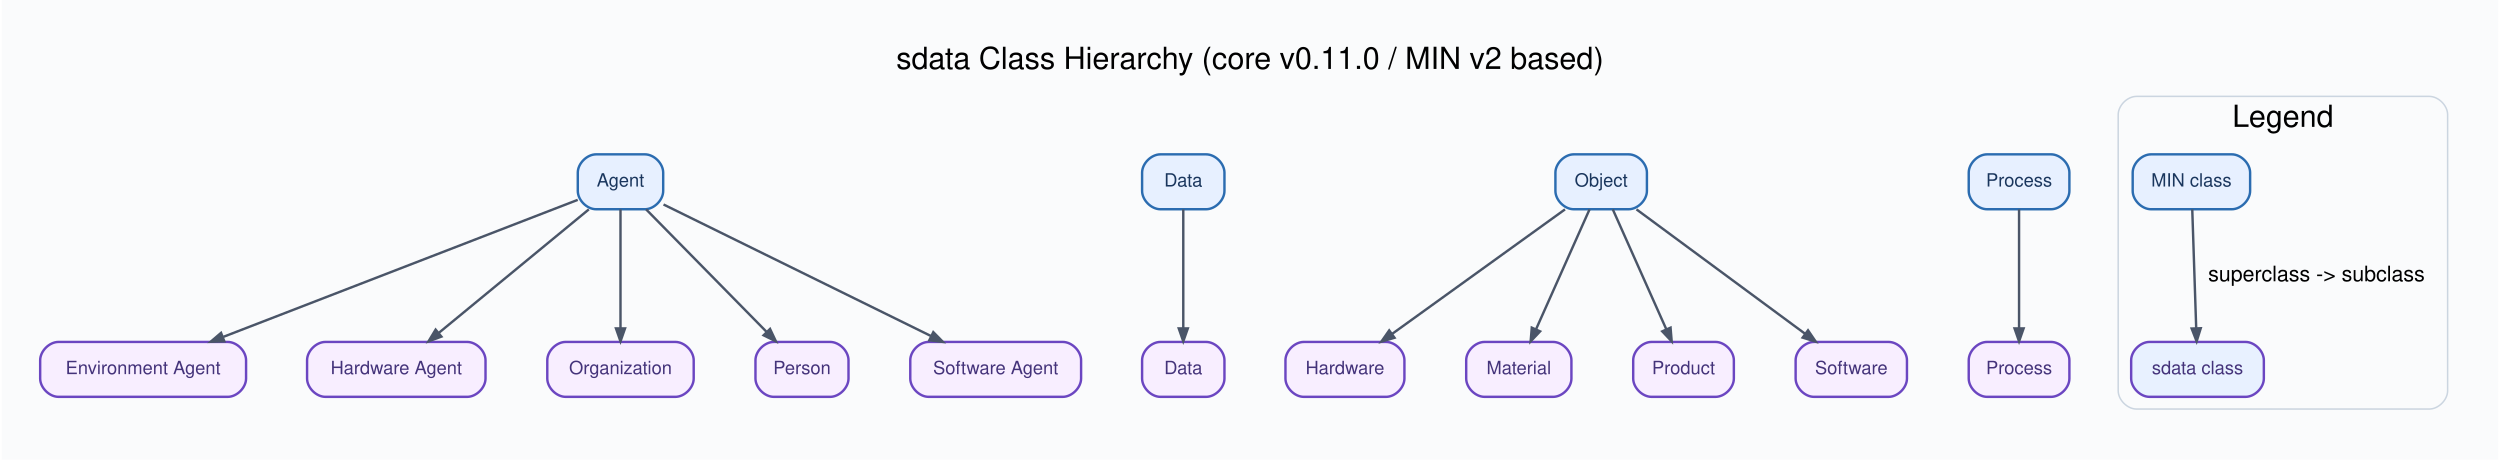
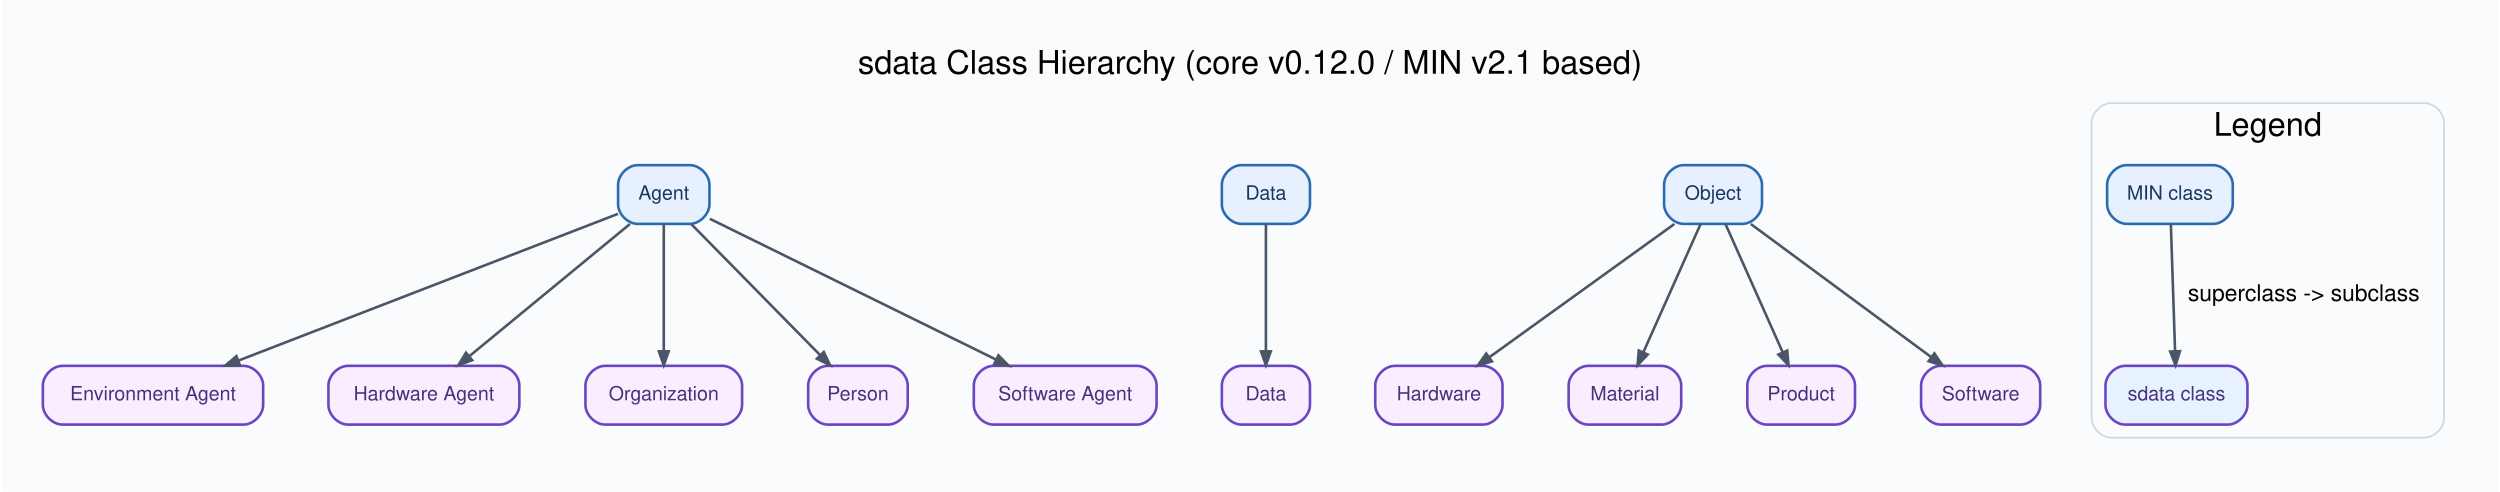
- <svg xmlns="http://www.w3.org/2000/svg" width="1637pt" height="301pt" viewBox="0.00 0.00 1636.90 301.40">
+ <svg xmlns="http://www.w3.org/2000/svg" width="1530pt" height="301pt" viewBox="0.00 0.00 1529.90 301.40">
  <g id="graph0" class="graph" transform="scale(1 1) rotate(0) translate(25.2 276.2)">
-     <polygon fill="#fafbfc" stroke="transparent" points="-25.2,25.2 -25.2,-276.2 1611.7,-276.2 1611.7,25.2 -25.2,25.2" />
-     <text text-anchor="middle" x="793.25" y="-231" font-family="Helvetica,sans-Serif" font-size="20.00">sdata Class Hierarchy (core v0.11.0 / MIN v2 based)</text>
+     <polygon fill="#fafbfc" stroke="transparent" points="-25.2,25.2 -25.2,-276.2 1504.7,-276.2 1504.7,25.2 -25.2,25.2" />
+     <text text-anchor="middle" x="739.75" y="-231" font-family="Helvetica,sans-Serif" font-size="20.00">sdata Class Hierarchy (core v0.12.0 / MIN v2.1 based)</text>
    <g id="clust2" class="cluster">
-       <path fill="#fafbfc" stroke="#cbd5e0" d="M1374.5,-8C1374.5,-8 1566.5,-8 1566.5,-8 1572.5,-8 1578.5,-14 1578.5,-20 1578.5,-20 1578.5,-201 1578.5,-201 1578.5,-207 1572.5,-213 1566.5,-213 1566.5,-213 1374.5,-213 1374.5,-213 1368.5,-213 1362.5,-207 1362.5,-201 1362.5,-201 1362.5,-20 1362.5,-20 1362.5,-14 1368.5,-8 1374.5,-8" />
-       <text text-anchor="middle" x="1470.5" y="-193" font-family="Helvetica,sans-Serif" font-size="20.00">Legend</text>
+       <path fill="#fafbfc" stroke="#cbd5e0" d="M1267.5,-8C1267.5,-8 1459.5,-8 1459.5,-8 1465.5,-8 1471.5,-14 1471.5,-20 1471.5,-20 1471.5,-201 1471.5,-201 1471.5,-207 1465.5,-213 1459.5,-213 1459.5,-213 1267.5,-213 1267.5,-213 1261.5,-213 1255.5,-207 1255.5,-201 1255.5,-201 1255.5,-20 1255.5,-20 1255.5,-14 1261.5,-8 1267.5,-8" />
+       <text text-anchor="middle" x="1363.5" y="-193" font-family="Helvetica,sans-Serif" font-size="20.00">Legend</text>
    </g>
    <g id="node1" class="node">
      <path fill="#e7f0ff" stroke="#2b6cb0" stroke-width="1.6" d="M396.5,-175C396.5,-175 364.5,-175 364.5,-175 358.5,-175 352.5,-169 352.5,-163 352.5,-163 352.5,-151 352.5,-151 352.5,-145 358.5,-139 364.5,-139 364.5,-139 396.5,-139 396.5,-139 402.5,-139 408.5,-145 408.5,-151 408.5,-151 408.5,-163 408.5,-163 408.5,-169 402.5,-175 396.5,-175" />
      <text text-anchor="middle" x="380.5" y="-153.9" font-family="Helvetica,sans-Serif" font-size="12.00" fill="#1a365d">Agent</text>
    </g>
-     <g id="node7" class="node">
+     <g id="node6" class="node">
      <path fill="#f8eeff" stroke="#6b46c1" stroke-width="1.6" d="M123,-52C123,-52 12,-52 12,-52 6,-52 0,-46 0,-40 0,-40 0,-28 0,-28 0,-22 6,-16 12,-16 12,-16 123,-16 123,-16 129,-16 135,-22 135,-28 135,-28 135,-40 135,-40 135,-46 129,-52 123,-52" />
      <text text-anchor="middle" x="67.5" y="-30.9" font-family="Helvetica,sans-Serif" font-size="12.00" fill="#44337a">Environment Agent</text>
    </g>
    <g id="edge2" class="edge">
      <path fill="none" stroke="#4a5568" stroke-width="1.6" d="M352.45,-145.16C300.14,-124.93 186.97,-81.19 120.06,-55.32" />
      <polygon fill="#4a5568" stroke="#4a5568" stroke-width="1.6" points="120.74,-52.39 111.74,-52.1 118.6,-57.94 120.74,-52.39" />
    </g>
-     <g id="node8" class="node">
+     <g id="node7" class="node">
      <path fill="#f8eeff" stroke="#6b46c1" stroke-width="1.6" d="M280,-52C280,-52 187,-52 187,-52 181,-52 175,-46 175,-40 175,-40 175,-28 175,-28 175,-22 181,-16 187,-16 187,-16 280,-16 280,-16 286,-16 292,-22 292,-28 292,-28 292,-40 292,-40 292,-46 286,-52 280,-52" />
      <text text-anchor="middle" x="233.5" y="-30.9" font-family="Helvetica,sans-Serif" font-size="12.00" fill="#44337a">Hardware Agent</text>
    </g>
    <g id="edge3" class="edge">
      <path fill="none" stroke="#4a5568" stroke-width="1.6" d="M359.75,-138.92C333.96,-117.69 289.86,-81.39 261.2,-57.8" />
      <polygon fill="#4a5568" stroke="#4a5568" stroke-width="1.6" points="263.07,-55.49 254.62,-52.38 259.29,-60.08 263.07,-55.49" />
    </g>
-     <g id="node9" class="node">
+     <g id="node8" class="node">
      <path fill="#f8eeff" stroke="#6b46c1" stroke-width="1.6" d="M416.5,-52C416.5,-52 344.5,-52 344.5,-52 338.5,-52 332.5,-46 332.5,-40 332.5,-40 332.5,-28 332.5,-28 332.5,-22 338.5,-16 344.5,-16 344.5,-16 416.5,-16 416.5,-16 422.5,-16 428.5,-22 428.5,-28 428.5,-28 428.5,-40 428.5,-40 428.5,-46 422.5,-52 416.5,-52" />
      <text text-anchor="middle" x="380.5" y="-30.9" font-family="Helvetica,sans-Serif" font-size="12.00" fill="#44337a">Organization</text>
    </g>
    <g id="edge4" class="edge">
      <path fill="none" stroke="#4a5568" stroke-width="1.6" d="M380.5,-138.92C380.5,-118.68 380.5,-84.73 380.5,-61.16" />
      <polygon fill="#4a5568" stroke="#4a5568" stroke-width="1.6" points="383.48,-60.88 380.5,-52.38 377.53,-60.88 383.48,-60.88" />
    </g>
-     <g id="node10" class="node">
+     <g id="node9" class="node">
      <path fill="#f8eeff" stroke="#6b46c1" stroke-width="1.6" d="M518,-52C518,-52 481,-52 481,-52 475,-52 469,-46 469,-40 469,-40 469,-28 469,-28 469,-22 475,-16 481,-16 481,-16 518,-16 518,-16 524,-16 530,-22 530,-28 530,-28 530,-40 530,-40 530,-46 524,-52 518,-52" />
      <text text-anchor="middle" x="499.5" y="-30.9" font-family="Helvetica,sans-Serif" font-size="12.00" fill="#44337a">Person</text>
    </g>
    <g id="edge5" class="edge">
      <path fill="none" stroke="#4a5568" stroke-width="1.6" d="M397.3,-138.92C417.91,-117.96 452.98,-82.3 476.19,-58.7" />
      <polygon fill="#4a5568" stroke="#4a5568" stroke-width="1.6" points="478.56,-60.53 482.4,-52.38 474.32,-56.36 478.56,-60.53" />
    </g>
-     <g id="node11" class="node">
+     <g id="node10" class="node">
      <path fill="#f8eeff" stroke="#6b46c1" stroke-width="1.6" d="M670.5,-52C670.5,-52 582.5,-52 582.5,-52 576.5,-52 570.5,-46 570.5,-40 570.5,-40 570.5,-28 570.5,-28 570.5,-22 576.5,-16 582.5,-16 582.5,-16 670.5,-16 670.5,-16 676.5,-16 682.5,-22 682.5,-28 682.5,-28 682.5,-40 682.5,-40 682.5,-46 676.5,-52 670.5,-52" />
      <text text-anchor="middle" x="626.5" y="-30.9" font-family="Helvetica,sans-Serif" font-size="12.00" fill="#44337a">Software Agent</text>
    </g>
    <g id="edge6" class="edge">
      <path fill="none" stroke="#4a5568" stroke-width="1.6" d="M408.72,-142.12C451.73,-120.97 533.96,-80.52 584.15,-55.83" />
      <polygon fill="#4a5568" stroke="#4a5568" stroke-width="1.6" points="585.6,-58.43 591.92,-52.01 582.98,-53.09 585.6,-58.43" />
    </g>
    <g id="node2" class="node">
      <path fill="#e7f0ff" stroke="#2b6cb0" stroke-width="1.6" d="M764.5,-175C764.5,-175 734.5,-175 734.5,-175 728.5,-175 722.5,-169 722.5,-163 722.5,-163 722.5,-151 722.5,-151 722.5,-145 728.5,-139 734.5,-139 734.5,-139 764.5,-139 764.5,-139 770.5,-139 776.5,-145 776.5,-151 776.5,-151 776.5,-163 776.5,-163 776.5,-169 770.5,-175 764.5,-175" />
      <text text-anchor="middle" x="749.5" y="-153.9" font-family="Helvetica,sans-Serif" font-size="12.00" fill="#1a365d">Data</text>
    </g>
-     <g id="node12" class="node">
+     <g id="node11" class="node">
      <path fill="#f8eeff" stroke="#6b46c1" stroke-width="1.6" d="M764.5,-52C764.5,-52 734.5,-52 734.5,-52 728.5,-52 722.5,-46 722.5,-40 722.5,-40 722.5,-28 722.5,-28 722.5,-22 728.5,-16 734.5,-16 734.5,-16 764.5,-16 764.5,-16 770.5,-16 776.5,-22 776.5,-28 776.5,-28 776.5,-40 776.5,-40 776.5,-46 770.5,-52 764.5,-52" />
      <text text-anchor="middle" x="749.5" y="-30.9" font-family="Helvetica,sans-Serif" font-size="12.00" fill="#44337a">Data</text>
    </g>
    <g id="edge7" class="edge">
      <path fill="none" stroke="#4a5568" stroke-width="1.6" d="M749.5,-138.92C749.5,-118.68 749.5,-84.73 749.5,-61.16" />
      <polygon fill="#4a5568" stroke="#4a5568" stroke-width="1.6" points="752.48,-60.88 749.5,-52.38 746.53,-60.88 752.48,-60.88" />
    </g>
    <g id="node3" class="node">
      <path fill="#e7f0ff" stroke="#2b6cb0" stroke-width="1.6" d="M1041.5,-175C1041.5,-175 1005.5,-175 1005.5,-175 999.5,-175 993.5,-169 993.5,-163 993.5,-163 993.5,-151 993.5,-151 993.5,-145 999.5,-139 1005.5,-139 1005.5,-139 1041.5,-139 1041.5,-139 1047.5,-139 1053.5,-145 1053.5,-151 1053.5,-151 1053.5,-163 1053.5,-163 1053.5,-169 1047.5,-175 1041.5,-175" />
      <text text-anchor="middle" x="1023.5" y="-153.9" font-family="Helvetica,sans-Serif" font-size="12.00" fill="#1a365d">Object</text>
    </g>
-     <g id="node13" class="node">
+     <g id="node12" class="node">
      <path fill="#f8eeff" stroke="#6b46c1" stroke-width="1.6" d="M882.5,-52C882.5,-52 828.5,-52 828.5,-52 822.5,-52 816.5,-46 816.5,-40 816.5,-40 816.5,-28 816.5,-28 816.5,-22 822.5,-16 828.5,-16 828.5,-16 882.5,-16 882.5,-16 888.5,-16 894.5,-22 894.5,-28 894.5,-28 894.5,-40 894.5,-40 894.5,-46 888.5,-52 882.5,-52" />
      <text text-anchor="middle" x="855.5" y="-30.9" font-family="Helvetica,sans-Serif" font-size="12.00" fill="#44337a">Hardware</text>
    </g>
    <g id="edge8" class="edge">
      <path fill="none" stroke="#4a5568" stroke-width="1.6" d="M999.79,-138.92C970.1,-117.54 919.19,-80.87 886.46,-57.3" />
      <polygon fill="#4a5568" stroke="#4a5568" stroke-width="1.6" points="888,-54.74 879.36,-52.19 884.52,-59.57 888,-54.74" />
    </g>
-     <g id="node14" class="node">
+     <g id="node13" class="node">
      <path fill="#f8eeff" stroke="#6b46c1" stroke-width="1.6" d="M992,-52C992,-52 947,-52 947,-52 941,-52 935,-46 935,-40 935,-40 935,-28 935,-28 935,-22 941,-16 947,-16 947,-16 992,-16 992,-16 998,-16 1004,-22 1004,-28 1004,-28 1004,-40 1004,-40 1004,-46 998,-52 992,-52" />
      <text text-anchor="middle" x="969.5" y="-30.9" font-family="Helvetica,sans-Serif" font-size="12.00" fill="#44337a">Material</text>
    </g>
    <g id="edge9" class="edge">
      <path fill="none" stroke="#4a5568" stroke-width="1.6" d="M1015.88,-138.92C1006.72,-118.41 991.29,-83.82 980.76,-60.23" />
      <polygon fill="#4a5568" stroke="#4a5568" stroke-width="1.6" points="983.44,-58.93 977.26,-52.38 978.01,-61.36 983.44,-58.93" />
    </g>
-     <g id="node15" class="node">
+     <g id="node14" class="node">
      <path fill="#f8eeff" stroke="#6b46c1" stroke-width="1.6" d="M1098.5,-52C1098.5,-52 1056.5,-52 1056.5,-52 1050.5,-52 1044.5,-46 1044.5,-40 1044.5,-40 1044.5,-28 1044.5,-28 1044.5,-22 1050.5,-16 1056.5,-16 1056.5,-16 1098.5,-16 1098.5,-16 1104.5,-16 1110.5,-22 1110.5,-28 1110.5,-28 1110.5,-40 1110.5,-40 1110.5,-46 1104.5,-52 1098.5,-52" />
      <text text-anchor="middle" x="1077.5" y="-30.9" font-family="Helvetica,sans-Serif" font-size="12.00" fill="#44337a">Product</text>
    </g>
    <g id="edge10" class="edge">
      <path fill="none" stroke="#4a5568" stroke-width="1.6" d="M1031.12,-138.92C1040.28,-118.41 1055.71,-83.82 1066.24,-60.23" />
      <polygon fill="#4a5568" stroke="#4a5568" stroke-width="1.6" points="1068.99,-61.36 1069.74,-52.38 1063.56,-58.93 1068.99,-61.36" />
    </g>
-     <g id="node16" class="node">
+     <g id="node15" class="node">
      <path fill="#f8eeff" stroke="#6b46c1" stroke-width="1.6" d="M1212,-52C1212,-52 1163,-52 1163,-52 1157,-52 1151,-46 1151,-40 1151,-40 1151,-28 1151,-28 1151,-22 1157,-16 1163,-16 1163,-16 1212,-16 1212,-16 1218,-16 1224,-22 1224,-28 1224,-28 1224,-40 1224,-40 1224,-46 1218,-52 1212,-52" />
      <text text-anchor="middle" x="1187.5" y="-30.9" font-family="Helvetica,sans-Serif" font-size="12.00" fill="#44337a">Software</text>
    </g>
    <g id="edge11" class="edge">
      <path fill="none" stroke="#4a5568" stroke-width="1.6" d="M1046.65,-138.92C1075.63,-117.54 1125.32,-80.87 1157.28,-57.3" />
      <polygon fill="#4a5568" stroke="#4a5568" stroke-width="1.6" points="1159.13,-59.63 1164.2,-52.19 1155.6,-54.84 1159.13,-59.63" />
    </g>
    <g id="node4" class="node">
-       <path fill="#e7f0ff" stroke="#2b6cb0" stroke-width="1.6" d="M1318.5,-175C1318.5,-175 1276.5,-175 1276.5,-175 1270.5,-175 1264.5,-169 1264.5,-163 1264.5,-163 1264.5,-151 1264.5,-151 1264.5,-145 1270.5,-139 1276.5,-139 1276.5,-139 1318.5,-139 1318.5,-139 1324.5,-139 1330.5,-145 1330.5,-151 1330.5,-151 1330.5,-163 1330.5,-163 1330.5,-169 1324.5,-175 1318.5,-175" />
-       <text text-anchor="middle" x="1297.5" y="-153.9" font-family="Helvetica,sans-Serif" font-size="12.00" fill="#1a365d">Process</text>
-     </g>
-     <g id="node17" class="node">
-       <path fill="#f8eeff" stroke="#6b46c1" stroke-width="1.6" d="M1318.5,-52C1318.5,-52 1276.5,-52 1276.5,-52 1270.5,-52 1264.5,-46 1264.5,-40 1264.5,-40 1264.5,-28 1264.5,-28 1264.5,-22 1270.5,-16 1276.5,-16 1276.5,-16 1318.5,-16 1318.5,-16 1324.5,-16 1330.5,-22 1330.5,-28 1330.5,-28 1330.5,-40 1330.5,-40 1330.5,-46 1324.5,-52 1318.5,-52" />
-       <text text-anchor="middle" x="1297.5" y="-30.9" font-family="Helvetica,sans-Serif" font-size="12.00" fill="#44337a">Process</text>
-     </g>
-     <g id="edge12" class="edge">
-       <path fill="none" stroke="#4a5568" stroke-width="1.6" d="M1297.5,-138.92C1297.5,-118.68 1297.5,-84.73 1297.5,-61.16" />
-       <polygon fill="#4a5568" stroke="#4a5568" stroke-width="1.6" points="1300.48,-60.88 1297.5,-52.38 1294.53,-60.88 1300.48,-60.88" />
+       <path fill="#e7f0ff" stroke="#2b6cb0" stroke-width="1.6" d="M1330,-175C1330,-175 1277,-175 1277,-175 1271,-175 1265,-169 1265,-163 1265,-163 1265,-151 1265,-151 1265,-145 1271,-139 1277,-139 1277,-139 1330,-139 1330,-139 1336,-139 1342,-145 1342,-151 1342,-151 1342,-163 1342,-163 1342,-169 1336,-175 1330,-175" />
+       <text text-anchor="middle" x="1303.5" y="-153.9" font-family="Helvetica,sans-Serif" font-size="12.00" fill="#1a365d">MIN class</text>
    </g>
    <g id="node5" class="node">
-       <path fill="#e7f0ff" stroke="#2b6cb0" stroke-width="1.6" d="M1437,-175C1437,-175 1384,-175 1384,-175 1378,-175 1372,-169 1372,-163 1372,-163 1372,-151 1372,-151 1372,-145 1378,-139 1384,-139 1384,-139 1437,-139 1437,-139 1443,-139 1449,-145 1449,-151 1449,-151 1449,-163 1449,-163 1449,-169 1443,-175 1437,-175" />
-       <text text-anchor="middle" x="1410.5" y="-153.9" font-family="Helvetica,sans-Serif" font-size="12.00" fill="#1a365d">MIN class</text>
-     </g>
-     <g id="node6" class="node">
-       <path fill="#e8f1ff" stroke="#6b46c1" stroke-width="1.6" d="M1446,-52C1446,-52 1383,-52 1383,-52 1377,-52 1371,-46 1371,-40 1371,-40 1371,-28 1371,-28 1371,-22 1377,-16 1383,-16 1383,-16 1446,-16 1446,-16 1452,-16 1458,-22 1458,-28 1458,-28 1458,-40 1458,-40 1458,-46 1452,-52 1446,-52" />
-       <text text-anchor="middle" x="1414.5" y="-30.9" font-family="Helvetica,sans-Serif" font-size="12.00" fill="#44337a">sdata class</text>
+       <path fill="#e8f1ff" stroke="#6b46c1" stroke-width="1.6" d="M1339,-52C1339,-52 1276,-52 1276,-52 1270,-52 1264,-46 1264,-40 1264,-40 1264,-28 1264,-28 1264,-22 1270,-16 1276,-16 1276,-16 1339,-16 1339,-16 1345,-16 1351,-22 1351,-28 1351,-28 1351,-40 1351,-40 1351,-46 1345,-52 1339,-52" />
+       <text text-anchor="middle" x="1307.5" y="-30.9" font-family="Helvetica,sans-Serif" font-size="12.00" fill="#44337a">sdata class</text>
    </g>
    <g id="edge1" class="edge">
-       <path fill="none" stroke="#4a5568" stroke-width="1.6" d="M1411.06,-138.92C1411.73,-118.68 1412.86,-84.73 1413.64,-61.16" />
-       <polygon fill="#4a5568" stroke="#4a5568" stroke-width="1.6" points="1416.62,-60.98 1413.93,-52.38 1410.67,-60.78 1416.62,-60.98" />
-       <text text-anchor="middle" x="1492.5" y="-91.8" font-family="Helvetica,sans-Serif" font-size="14.00">superclass -&gt; subclass</text>
+       <path fill="none" stroke="#4a5568" stroke-width="1.6" d="M1304.06,-138.92C1304.73,-118.68 1305.86,-84.73 1306.64,-61.16" />
+       <polygon fill="#4a5568" stroke="#4a5568" stroke-width="1.6" points="1309.62,-60.98 1306.93,-52.38 1303.67,-60.78 1309.62,-60.98" />
+       <text text-anchor="middle" x="1385.5" y="-91.8" font-family="Helvetica,sans-Serif" font-size="14.00">superclass -&gt; subclass</text>
    </g>
  </g>
</svg>
